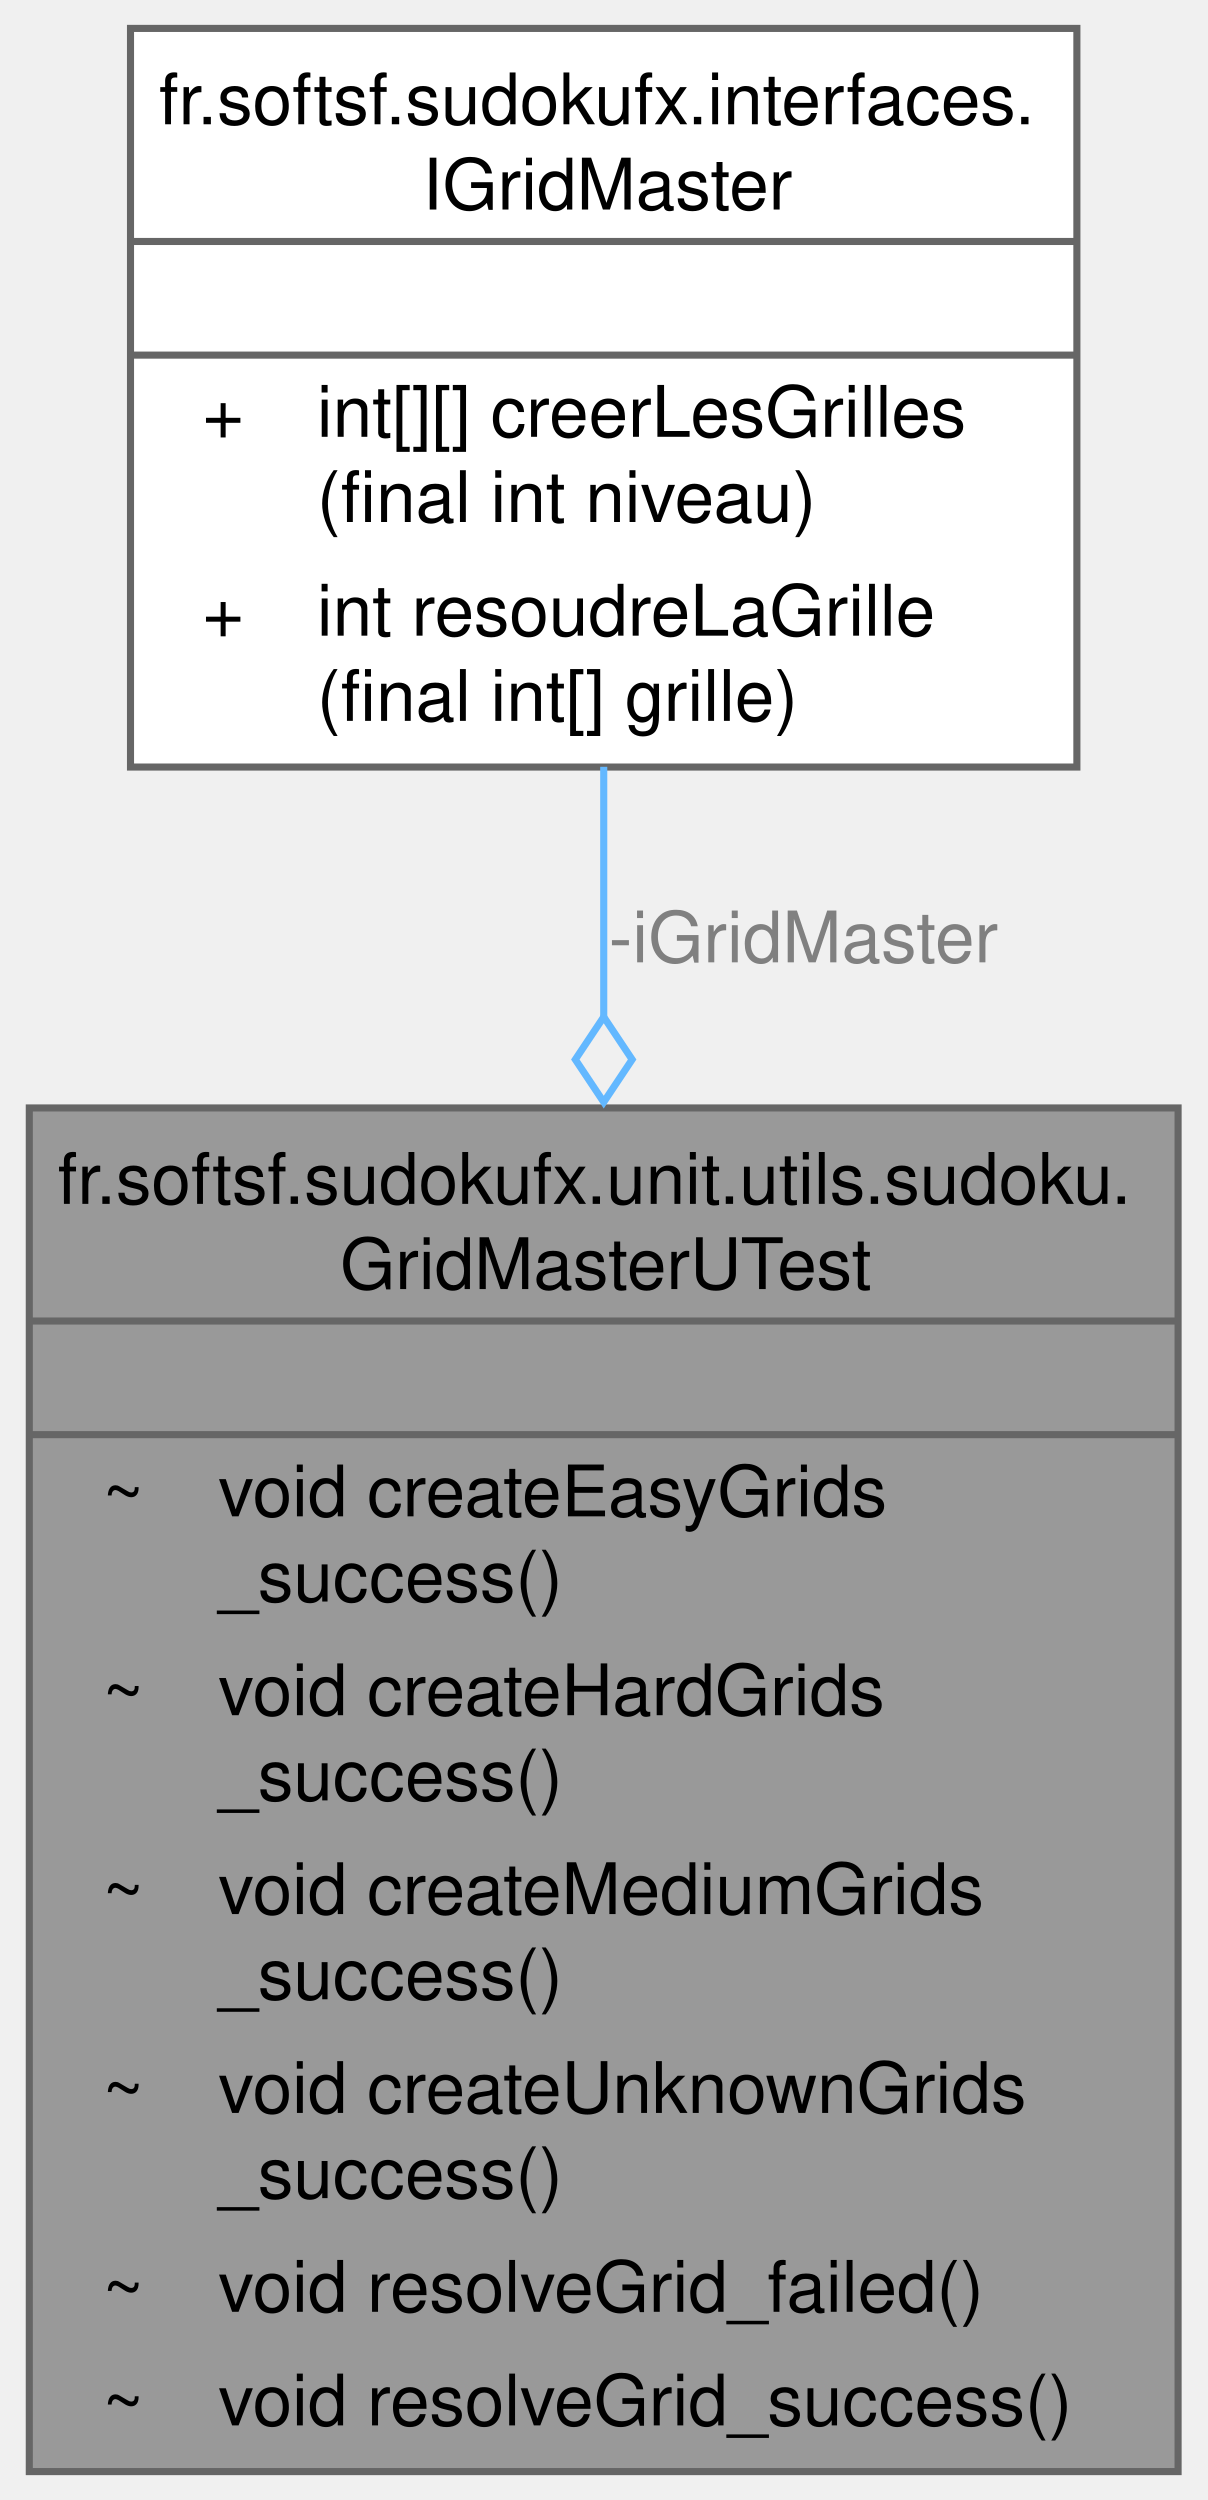
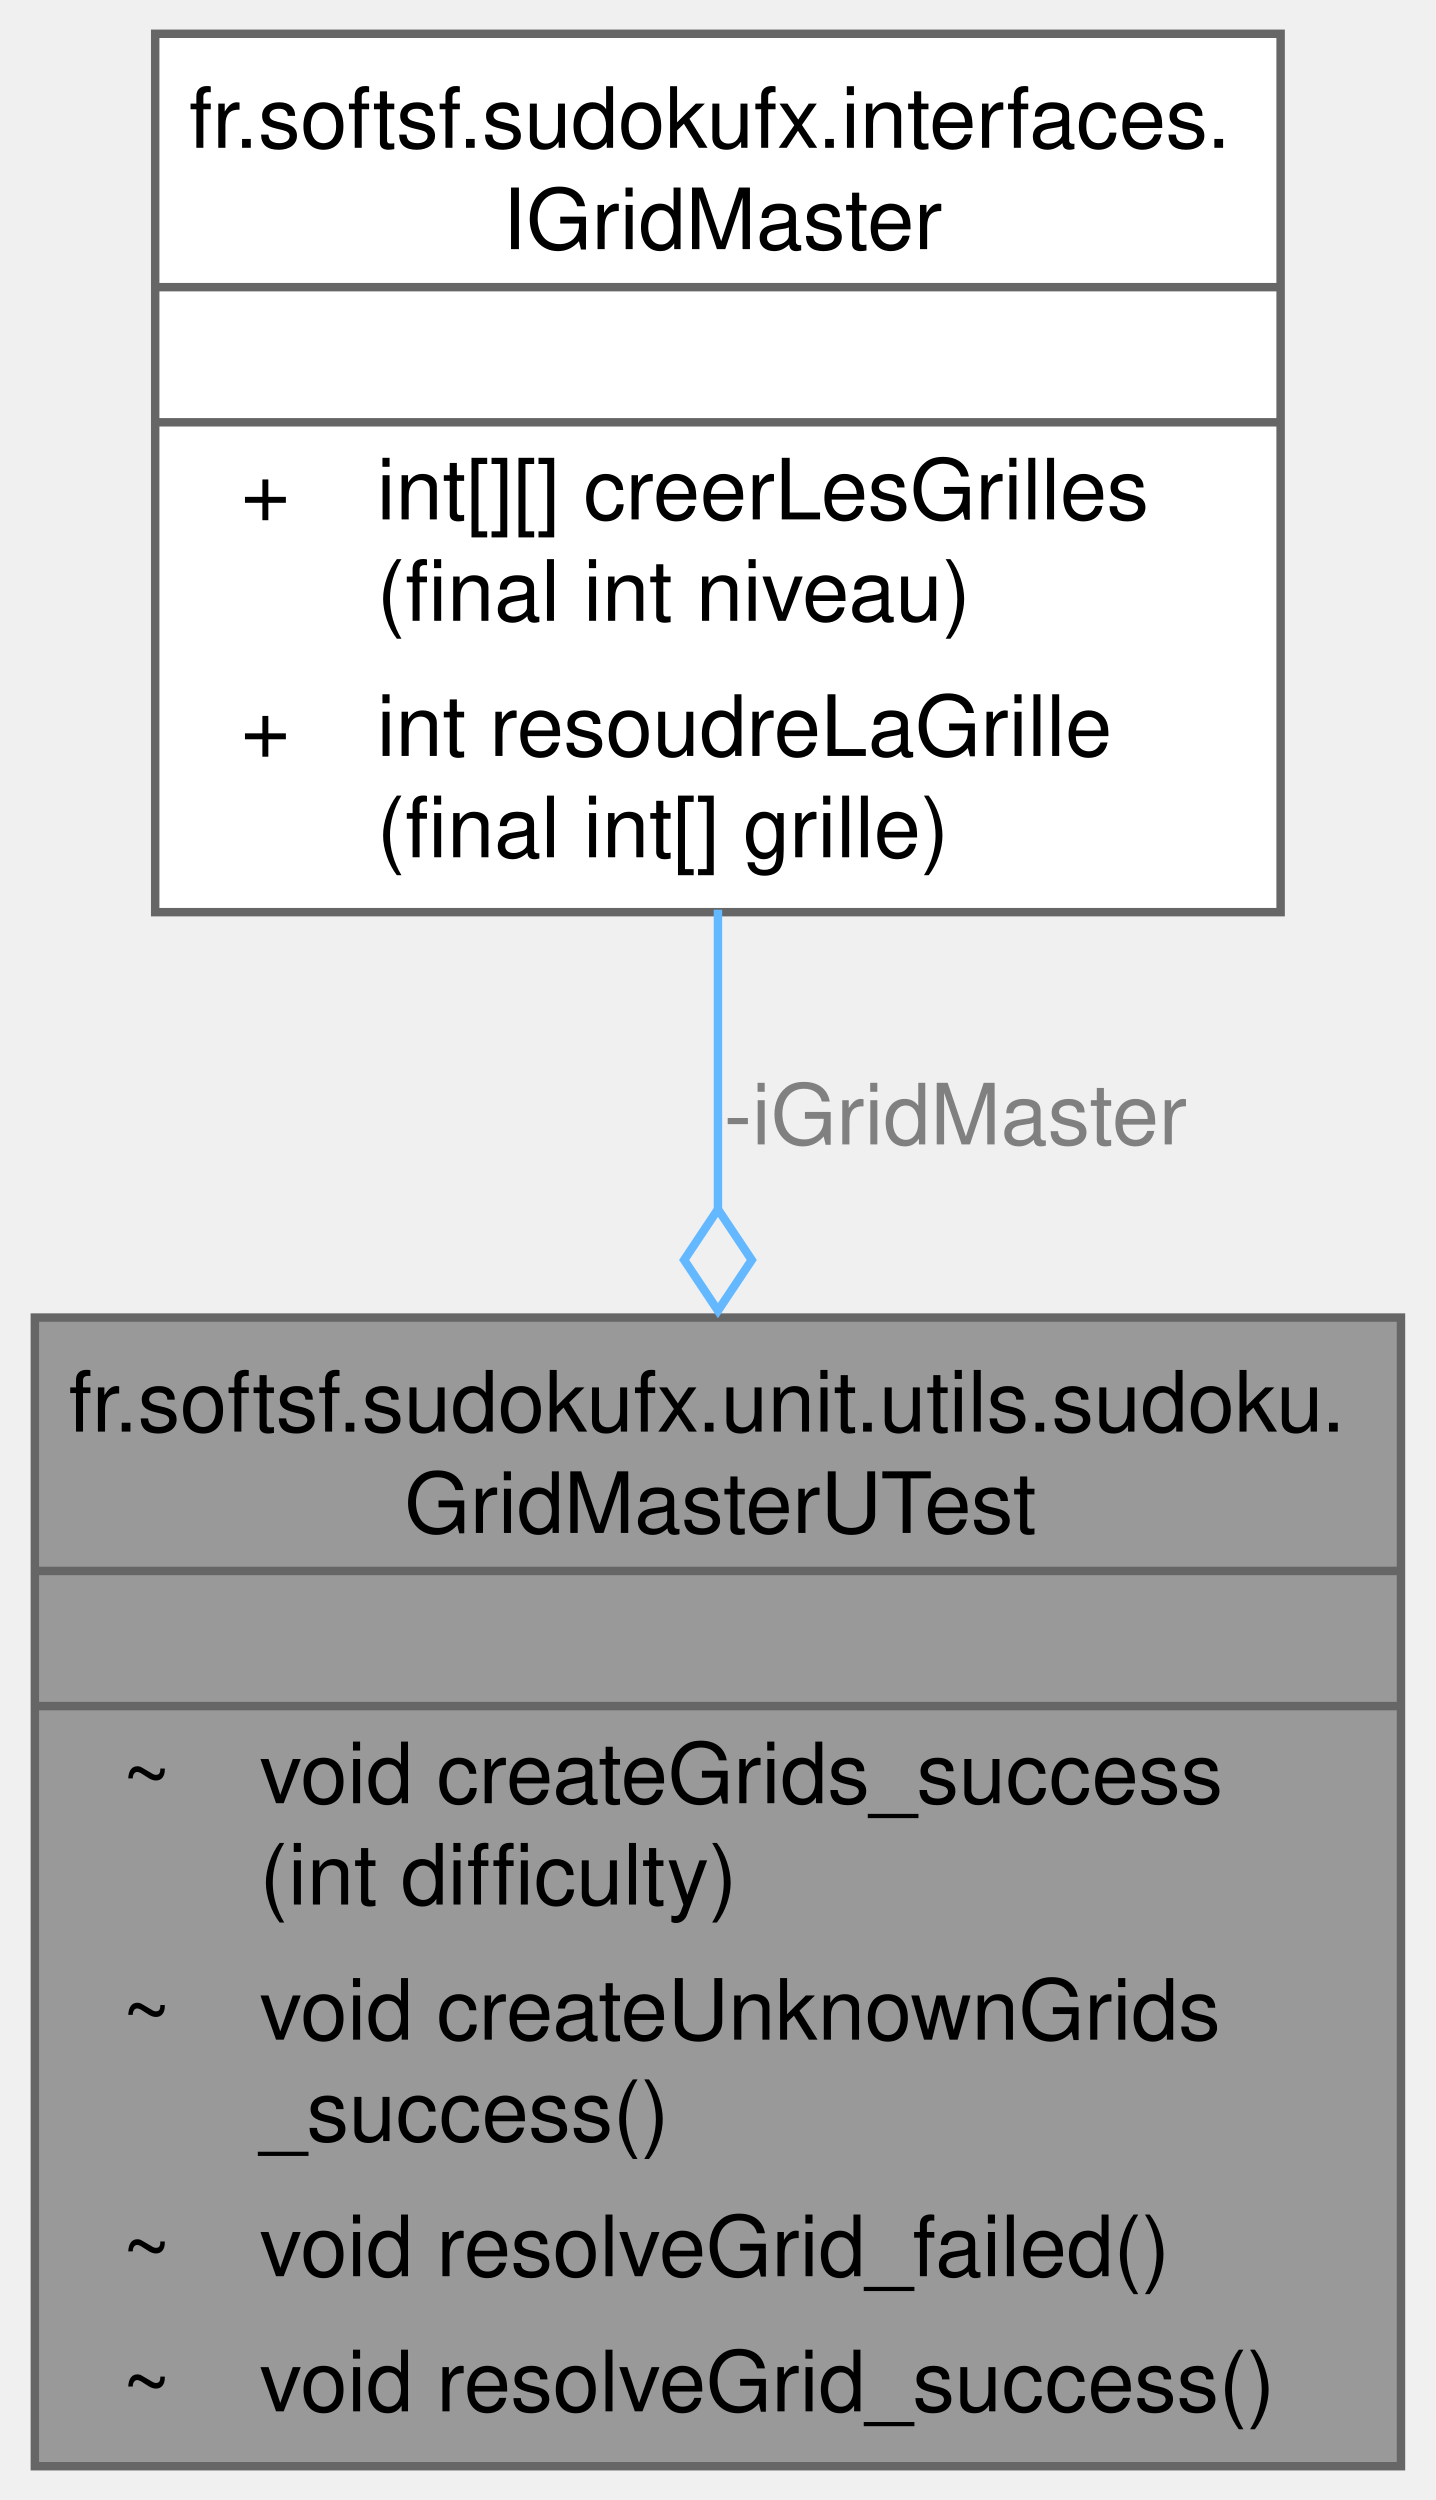
- <svg xmlns="http://www.w3.org/2000/svg" xmlns:xlink="http://www.w3.org/1999/xlink" width="170pt" height="352pt" viewBox="0.00 0.00 169.75 352.00">
-   <g id="graph0" class="graph" transform="scale(1 1) rotate(0) translate(4 348)">
+ <svg xmlns="http://www.w3.org/2000/svg" xmlns:xlink="http://www.w3.org/1999/xlink" width="170pt" height="296pt" viewBox="0.00 0.00 169.75 296.00">
+   <g id="graph0" class="graph" transform="scale(1 1) rotate(0) translate(4 292)">
    <g id="Node000001" class="node">
      <g id="a_Node000001">
        <a xlink:title=" ">
-           <polygon fill="#999999" stroke="none" points="161.75,-192 0,-192 0,0 161.75,0 161.75,-192" />
-           <text text-anchor="start" x="4" y="-178.5" font-family="Helvetica,sans-Serif" font-size="10.00">fr.softsf.sudokufx.unit.utils.sudoku.</text>
-           <text text-anchor="start" x="43.75" y="-166.5" font-family="Helvetica,sans-Serif" font-size="10.00">GridMasterUTest</text>
-           <text text-anchor="start" x="79.38" y="-150.5" font-family="Helvetica,sans-Serif" font-size="10.00"> </text>
-           <text text-anchor="start" x="10.31" y="-134.5" font-family="Helvetica,sans-Serif" font-size="10.00">~</text>
-           <text text-anchor="start" x="26.62" y="-134.5" font-family="Helvetica,sans-Serif" font-size="10.00">void createEasyGrids</text>
-           <text text-anchor="start" x="26.62" y="-122.5" font-family="Helvetica,sans-Serif" font-size="10.00">_success()</text>
-           <text text-anchor="start" x="10.31" y="-106.5" font-family="Helvetica,sans-Serif" font-size="10.00">~</text>
-           <text text-anchor="start" x="26.62" y="-106.5" font-family="Helvetica,sans-Serif" font-size="10.00">void createHardGrids</text>
-           <text text-anchor="start" x="26.62" y="-94.5" font-family="Helvetica,sans-Serif" font-size="10.00">_success()</text>
+           <polygon fill="#999999" stroke="none" points="161.75,-136 0,-136 0,0 161.75,0 161.75,-136" />
+           <text text-anchor="start" x="4" y="-122.5" font-family="Helvetica,sans-Serif" font-size="10.00">fr.softsf.sudokufx.unit.utils.sudoku.</text>
+           <text text-anchor="start" x="43.75" y="-110.5" font-family="Helvetica,sans-Serif" font-size="10.00">GridMasterUTest</text>
+           <text text-anchor="start" x="79.38" y="-94.5" font-family="Helvetica,sans-Serif" font-size="10.00"> </text>
          <text text-anchor="start" x="10.31" y="-78.5" font-family="Helvetica,sans-Serif" font-size="10.00">~</text>
-           <text text-anchor="start" x="26.62" y="-78.5" font-family="Helvetica,sans-Serif" font-size="10.00">void createMediumGrids</text>
-           <text text-anchor="start" x="26.62" y="-66.5" font-family="Helvetica,sans-Serif" font-size="10.00">_success()</text>
+           <text text-anchor="start" x="26.62" y="-78.5" font-family="Helvetica,sans-Serif" font-size="10.00">void createGrids_success</text>
+           <text text-anchor="start" x="26.62" y="-66.5" font-family="Helvetica,sans-Serif" font-size="10.00">(int difficulty)</text>
          <text text-anchor="start" x="10.31" y="-50.5" font-family="Helvetica,sans-Serif" font-size="10.00">~</text>
          <text text-anchor="start" x="26.62" y="-50.5" font-family="Helvetica,sans-Serif" font-size="10.00">void createUnknownGrids</text>
          <text text-anchor="start" x="26.62" y="-38.5" font-family="Helvetica,sans-Serif" font-size="10.00">_success()</text>
          <text text-anchor="start" x="10.31" y="-22.5" font-family="Helvetica,sans-Serif" font-size="10.00">~</text>
          <text text-anchor="start" x="26.62" y="-22.5" font-family="Helvetica,sans-Serif" font-size="10.00">void resolveGrid_failed()</text>
          <text text-anchor="start" x="10.31" y="-6.5" font-family="Helvetica,sans-Serif" font-size="10.00">~</text>
          <text text-anchor="start" x="26.62" y="-6.5" font-family="Helvetica,sans-Serif" font-size="10.00">void resolveGrid_success()</text>
-           <polygon fill="#666666" stroke="#666666" points="0,-162 0,-162 161.75,-162 161.75,-162 0,-162" />
-           <polygon fill="#666666" stroke="#666666" points="0,-146 0,-146 161.75,-146 161.75,-146 0,-146" />
-           <polygon fill="none" stroke="#666666" points="0,0 0,-192 161.75,-192 161.75,0 0,0" />
+           <polygon fill="#666666" stroke="#666666" points="0,-106 0,-106 161.75,-106 161.75,-106 0,-106" />
+           <polygon fill="#666666" stroke="#666666" points="0,-90 0,-90 161.75,-90 161.75,-90 0,-90" />
+           <polygon fill="none" stroke="#666666" points="0,0 0,-136 161.75,-136 161.75,0 0,0" />
        </a>
      </g>
    </g>
    <g id="Node000002" class="node">
      <g id="a_Node000002">
        <a xlink:href="interfacefr_1_1softsf_1_1sudokufx_1_1interfaces_1_1_i_grid_master.html" target="_top" xlink:title=" ">
-           <polygon fill="white" stroke="none" points="147.5,-344 14.25,-344 14.25,-240 147.5,-240 147.5,-344" />
-           <text text-anchor="start" x="18.25" y="-330.5" font-family="Helvetica,sans-Serif" font-size="10.00">fr.softsf.sudokufx.interfaces.</text>
-           <text text-anchor="start" x="55.38" y="-318.5" font-family="Helvetica,sans-Serif" font-size="10.00">IGridMaster</text>
-           <text text-anchor="start" x="79.38" y="-302.5" font-family="Helvetica,sans-Serif" font-size="10.00"> </text>
-           <text text-anchor="start" x="24.38" y="-286.5" font-family="Helvetica,sans-Serif" font-size="10.00">+</text>
-           <text text-anchor="start" x="40.5" y="-286.5" font-family="Helvetica,sans-Serif" font-size="10.00">int[][] creerLesGrilles</text>
-           <text text-anchor="start" x="40.5" y="-274.5" font-family="Helvetica,sans-Serif" font-size="10.00">(final int niveau)</text>
-           <text text-anchor="start" x="24.38" y="-258.5" font-family="Helvetica,sans-Serif" font-size="10.00">+</text>
-           <text text-anchor="start" x="40.5" y="-258.5" font-family="Helvetica,sans-Serif" font-size="10.00">int resoudreLaGrille</text>
-           <text text-anchor="start" x="40.5" y="-246.5" font-family="Helvetica,sans-Serif" font-size="10.00">(final int[] grille)</text>
-           <polygon fill="#666666" stroke="#666666" points="14.25,-314 14.25,-314 147.5,-314 147.5,-314 14.25,-314" />
-           <polygon fill="#666666" stroke="#666666" points="14.25,-298 14.25,-298 147.5,-298 147.5,-298 14.25,-298" />
-           <polygon fill="none" stroke="#666666" points="14.25,-240 14.25,-344 147.5,-344 147.5,-240 14.25,-240" />
+           <polygon fill="white" stroke="none" points="147.5,-288 14.25,-288 14.25,-184 147.5,-184 147.5,-288" />
+           <text text-anchor="start" x="18.25" y="-274.5" font-family="Helvetica,sans-Serif" font-size="10.00">fr.softsf.sudokufx.interfaces.</text>
+           <text text-anchor="start" x="55.38" y="-262.5" font-family="Helvetica,sans-Serif" font-size="10.00">IGridMaster</text>
+           <text text-anchor="start" x="79.38" y="-246.5" font-family="Helvetica,sans-Serif" font-size="10.00"> </text>
+           <text text-anchor="start" x="24.38" y="-230.5" font-family="Helvetica,sans-Serif" font-size="10.00">+</text>
+           <text text-anchor="start" x="40.5" y="-230.5" font-family="Helvetica,sans-Serif" font-size="10.00">int[][] creerLesGrilles</text>
+           <text text-anchor="start" x="40.5" y="-218.5" font-family="Helvetica,sans-Serif" font-size="10.00">(final int niveau)</text>
+           <text text-anchor="start" x="24.38" y="-202.5" font-family="Helvetica,sans-Serif" font-size="10.00">+</text>
+           <text text-anchor="start" x="40.5" y="-202.5" font-family="Helvetica,sans-Serif" font-size="10.00">int resoudreLaGrille</text>
+           <text text-anchor="start" x="40.5" y="-190.5" font-family="Helvetica,sans-Serif" font-size="10.00">(final int[] grille)</text>
+           <polygon fill="#666666" stroke="#666666" points="14.25,-258 14.25,-258 147.5,-258 147.5,-258 14.25,-258" />
+           <polygon fill="#666666" stroke="#666666" points="14.25,-242 14.25,-242 147.5,-242 147.5,-242 14.25,-242" />
+           <polygon fill="none" stroke="#666666" points="14.25,-184 14.25,-288 147.5,-288 147.5,-184 14.25,-184" />
        </a>
      </g>
    </g>
    <g id="edge1_Node000001_Node000002" class="edge">
      <g id="a_edge1_Node000001_Node000002">
        <a xlink:title=" ">
-           <path fill="none" stroke="#63b8ff" d="M80.88,-240.03C80.88,-229.03 80.88,-217 80.88,-204.75" />
-           <polygon fill="none" stroke="#63b8ff" points="80.88,-204.82 76.88,-198.82 80.88,-192.82 84.88,-198.82 80.88,-204.82" />
+           <path fill="none" stroke="#63b8ff" d="M80.88,-184.29C80.88,-173.09 80.88,-160.96 80.88,-148.91" />
+           <polygon fill="none" stroke="#63b8ff" points="80.88,-148.82 76.88,-142.82 80.88,-136.82 84.88,-142.82 80.88,-148.82" />
        </a>
      </g>
-       <text text-anchor="middle" x="109" y="-212.5" font-family="Helvetica,sans-Serif" font-size="10.00" fill="grey"> -iGridMaster</text>
+       <text text-anchor="middle" x="109" y="-156.5" font-family="Helvetica,sans-Serif" font-size="10.00" fill="grey"> -iGridMaster</text>
    </g>
  </g>
</svg>
